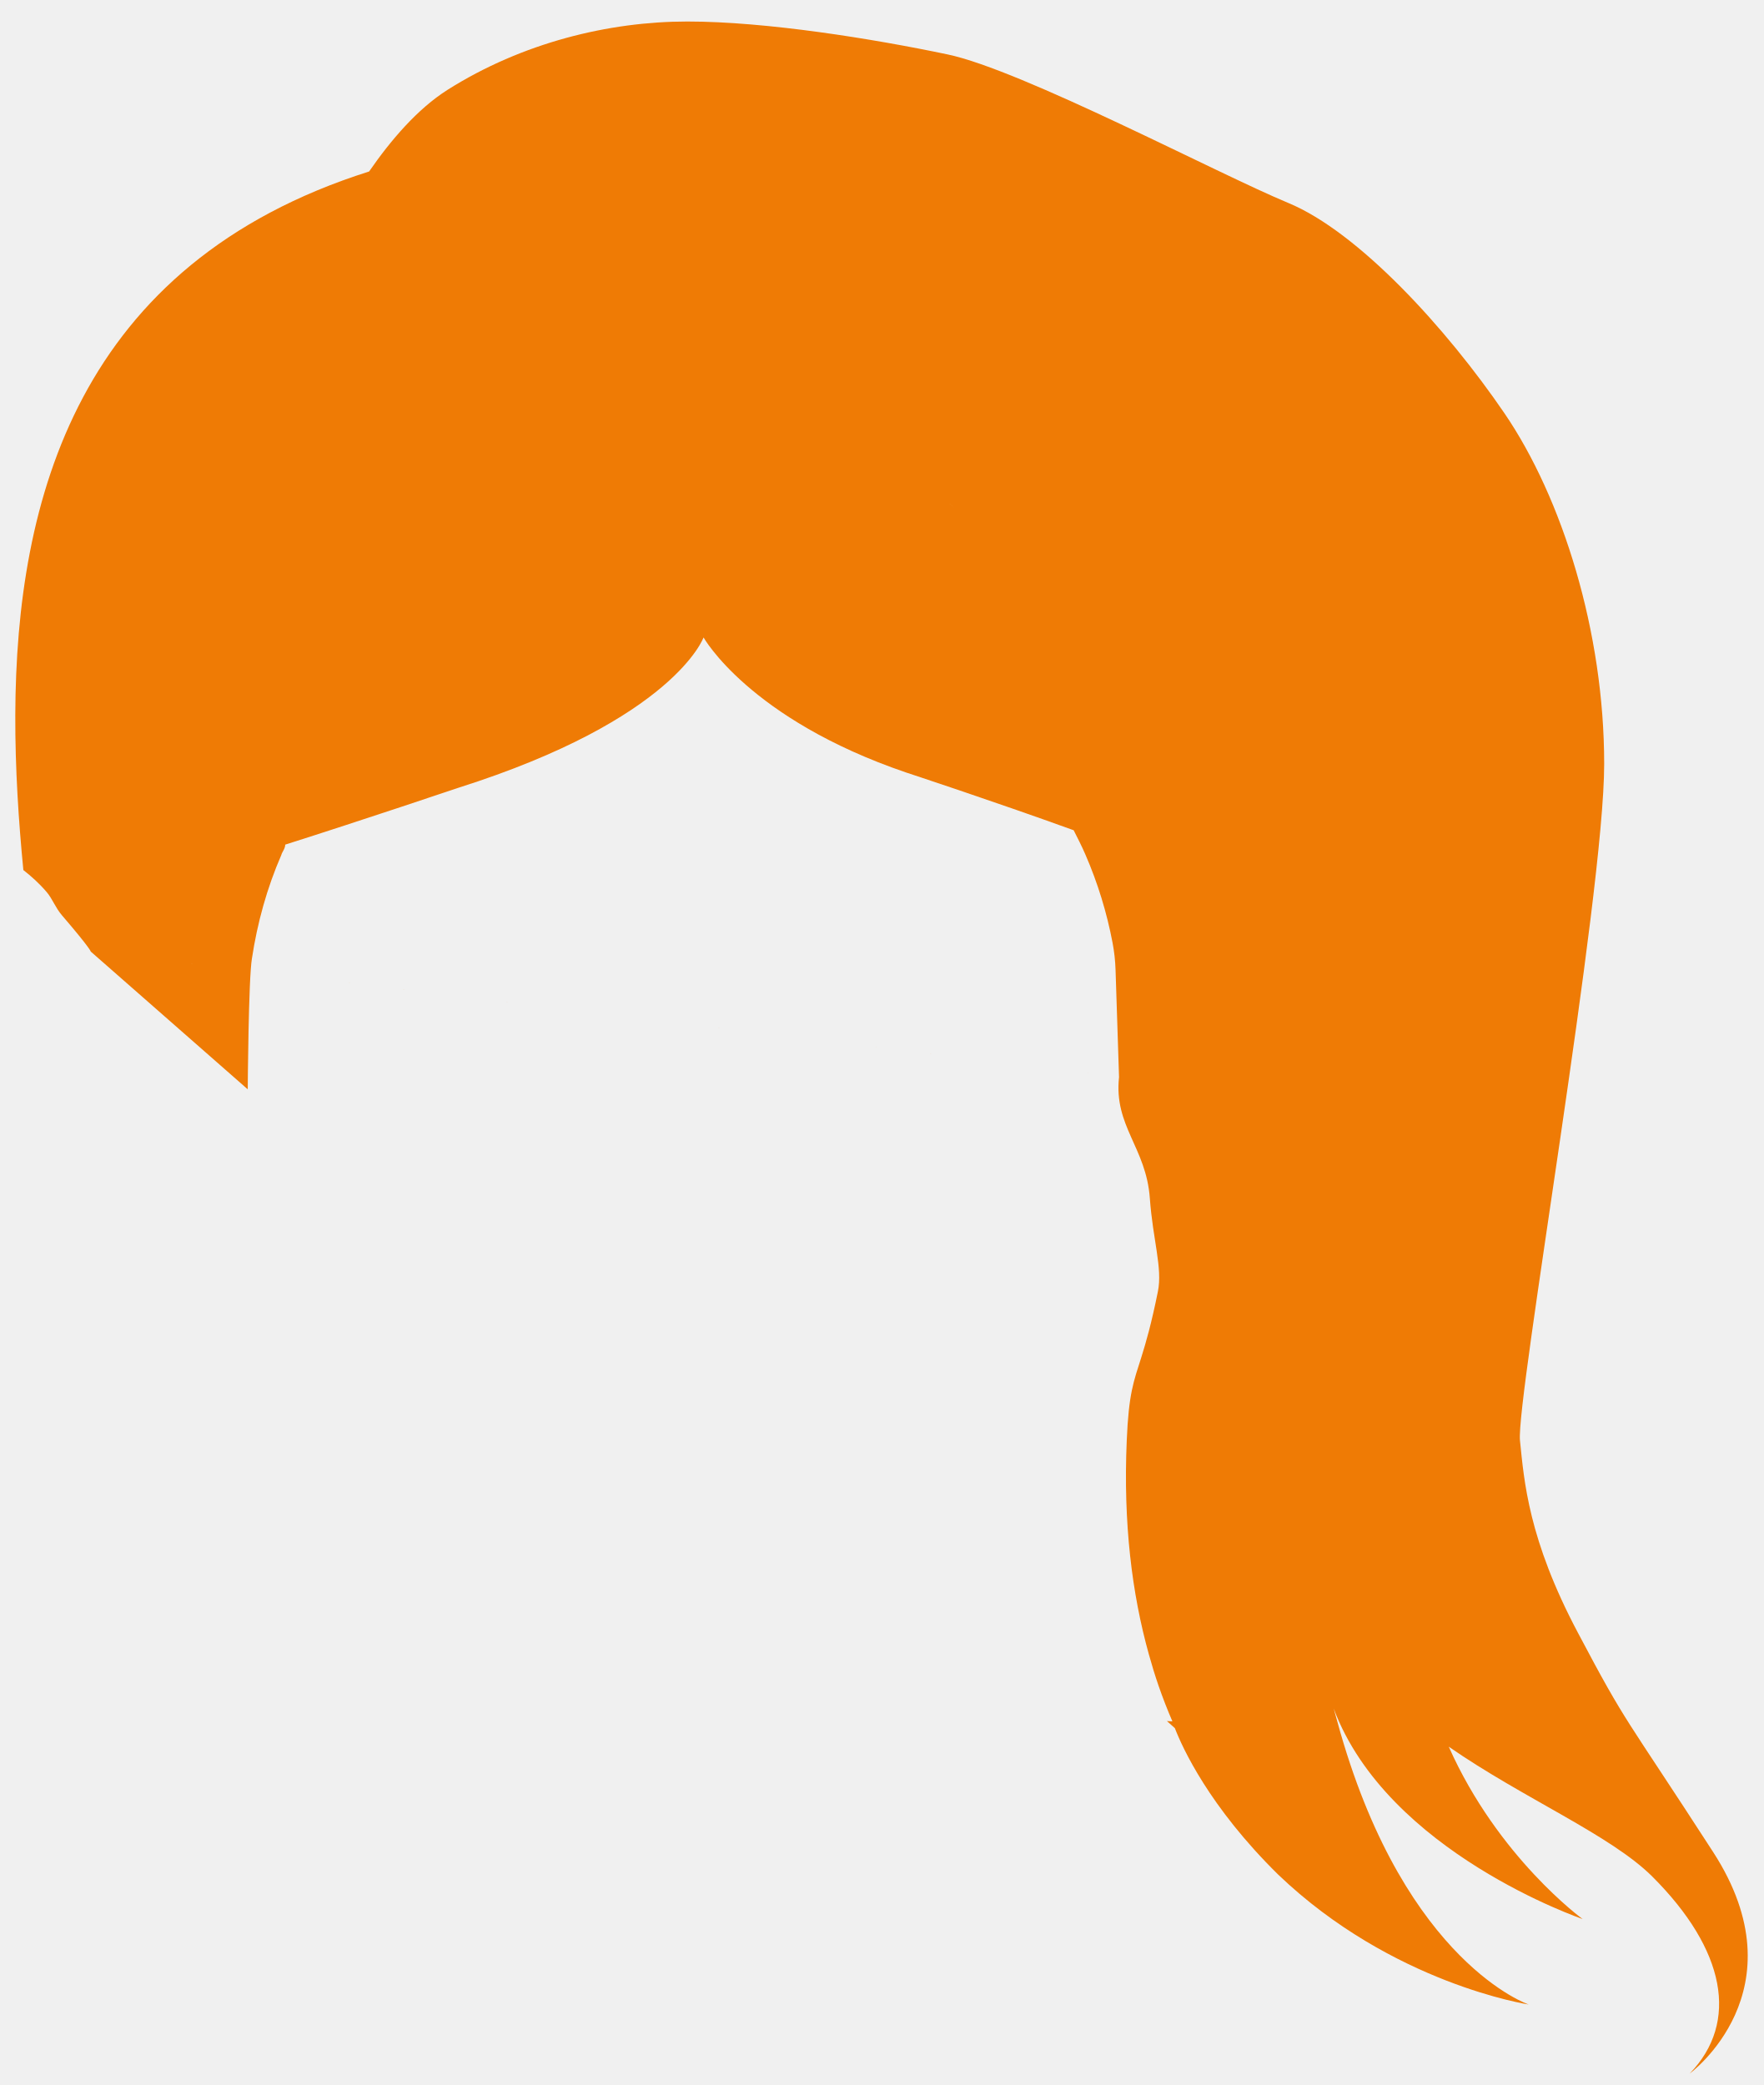
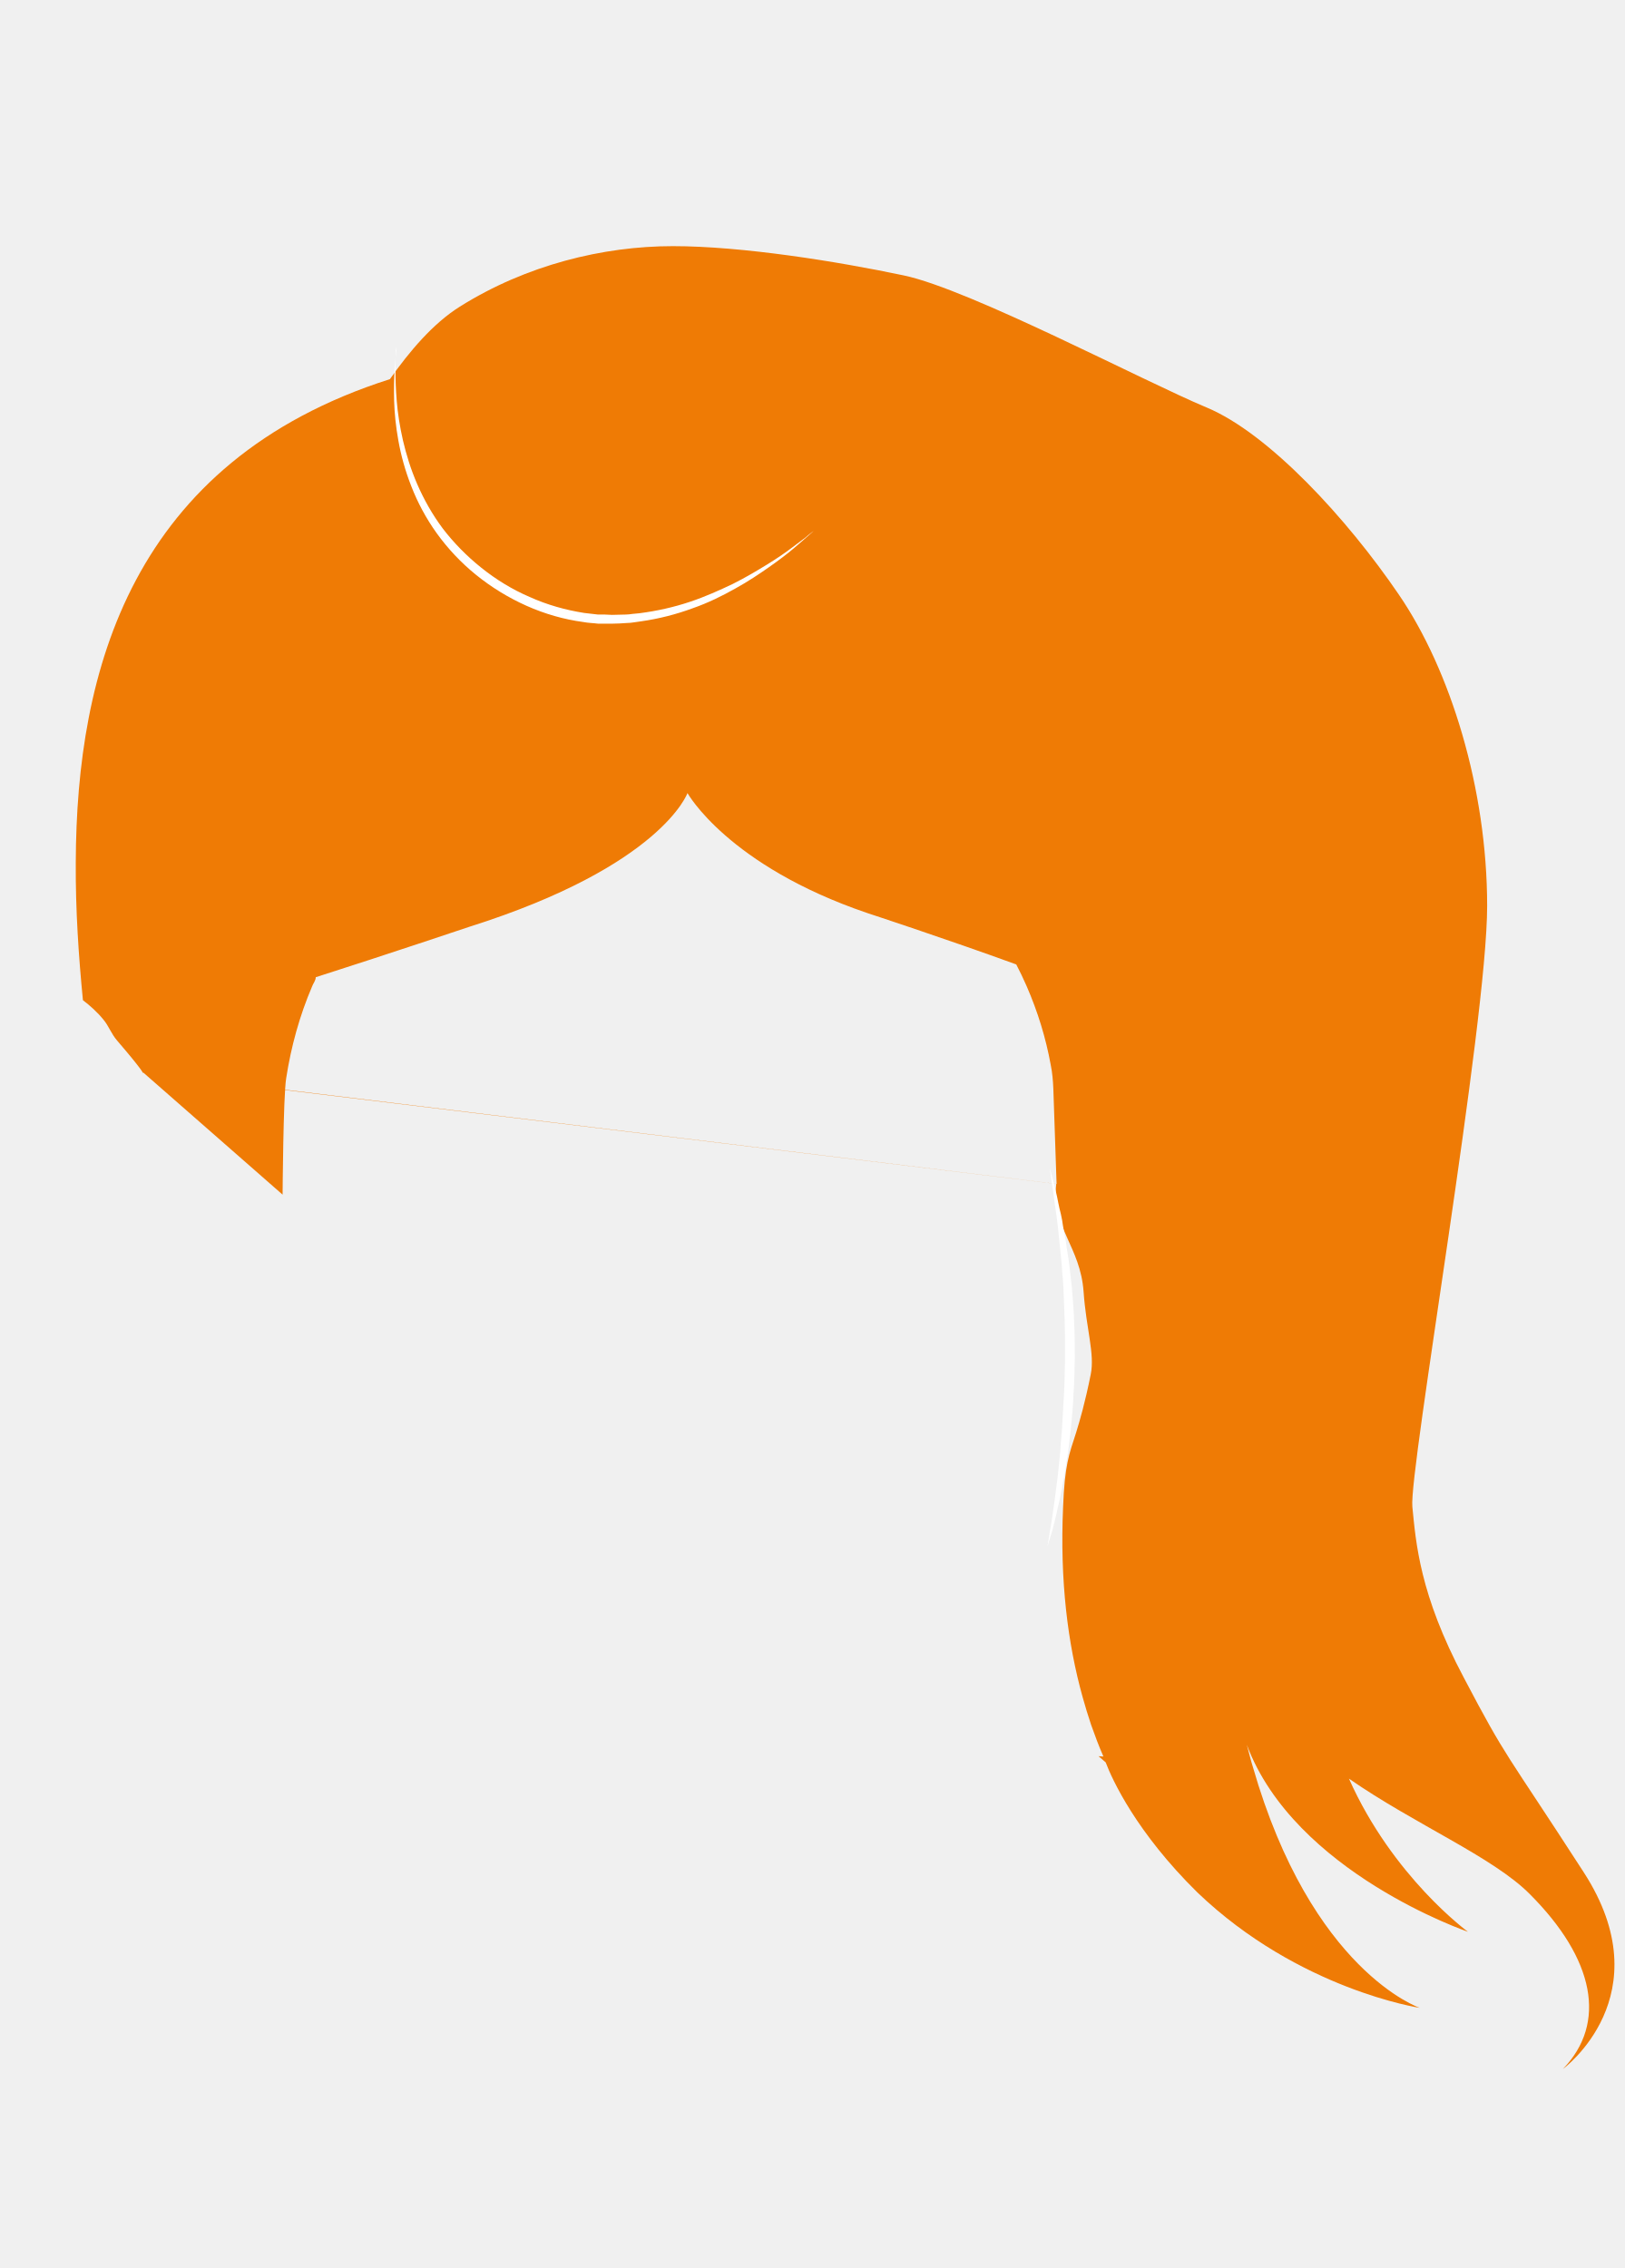
- <svg xmlns="http://www.w3.org/2000/svg" version="1.1" id="Layer_1" x="0px" y="0px" viewBox="0 0 481.757 569.595" style="enable-background:new 0 0 481.757 569.595;" xml:space="preserve">
+ <svg xmlns="http://www.w3.org/2000/svg" version="1.1" id="Layer_1" x="0px" y="0px" viewBox="0 0 499.5 697.5" style="enable-background:new 0 0 499.5 697.5;" xml:space="preserve">
  <style type="text/css">
	.st0{fill:#EF7B05;}
+ 	.st1{fill:#FFFFFF;}
</style>
-   <path id="XMLID_7460_" class="st0" d="M305.693,294.248c-1.464,13.369,7.408,19.233,8.408,33.067  c0.83,11.488,3.508,19.063,2.207,25.504c-1.786,8.852-3.279,13.985-4.501,17.879  c-2.153,6.809-3.467,9.895-4.012,22.853c-0.979,22.593,1.426,41.863,6.044,58.402  c0.816,2.933,1.684,5.79,2.638,8.541c1.174,3.389,2.44,6.632,3.792,9.767  c-0.504-0.036-0.989-0.062-1.506-0.093c0.721,0.633,1.455,1.271,2.175,1.935  c2.042,5.299,9.365,21.458,28.216,40.001c31.175,29.869,68.446,35.505,68.446,35.505  s-33.258-11.232-51.426-74.254c-0.351-1.208-1.021-3.583-1.843-6.599  c14.672,39.333,67.99,57.497,67.99,57.497s-23.096-16.775-36.56-47.079  c20.292,14.089,44.266,24.144,55.633,35.505c19.983,19.959,23.769,39.75,10.181,53.8  c0,0,30.908-22.637,6.424-60.505c-24.502-37.88-23.37-34.209-36.936-59.893  c-13.594-25.624-14.71-41.521-15.846-52.529c-1.142-10.999,23.003-148.799,23.003-184.849  s-11.403-72.592-27.246-95.808c-15.833-23.205-39.87-49.522-59.081-57.466  c-19.227-7.97-72.714-36.306-93.07-40.569c-20.356-4.278-49.551-8.984-71.039-8.984  c-21.504,0-45.117,5.792-65.477,18.631c-8.306,5.248-15.648,13.902-21.473,22.339  C21.134,72.105,4.395,136.553,4.178,195.287c-0.054,14.722,0.909,29.096,2.201,42.397  c2.105,1.649,4.354,3.635,6.431,6.088c1.512,1.789,2.326,4.195,4.115,6.28  c7.878,9.18,7.878,9.915,7.878,9.915 M24.802,259.967l42.872,37.619c0,0,0.2-30.321,1.15-35.751  c1.472-9.74,4.106-19.249,8.034-28.284c0.164-0.74,1.058-1.726,1.058-2.794l0.094-0.046  c21-6.656,47.165-15.485,47.165-15.485c59.082-18.735,67.016-41.086,67.016-41.086  s12.431,22.269,55.325,36.895c0,0,23.759,7.807,45.782,15.777c1.068,2.136,2.224,4.355,3.21,6.656  c3.37,7.753,5.858,15.855,7.427,24.153c0.456,2.411,0.724,4.855,0.803,7.308l0.954,29.319   M259.453,137.674c0.49,0.39,0.97,0.78,1.45,1.18c-0.48-0.4-0.96-0.79-1.45-1.17  c0-0.01-0.01-0.01-0.01-0.01C259.453,137.674,259.453,137.674,259.453,137.674z" />
+   <g id="XMLID_316_">
+     <path id="XMLID_749_" class="st0" d="M324.8,364.1c-1.5,13.4,7.4,19.2,8.4,33.1c0.8,11.5,3.5,19.1,2.2,25.5   c-1.8,8.9-3.3,14-4.5,17.9c-2.2,6.8-3.5,9.9-4,22.9c-1,22.6,1.4,41.9,6,58.4c0.8,2.9,1.7,5.8,2.6,8.5c1.2,3.4,2.4,6.6,3.8,9.8   c-0.5,0-1-0.1-1.5-0.1c0.7,0.6,1.5,1.3,2.2,1.9c2,5.3,9.4,21.5,28.2,40c31.2,29.9,68.4,35.5,68.4,35.5s-33.3-11.2-51.4-74.3   c-0.4-1.2-1-3.6-1.8-6.6c14.7,39.3,68,57.5,68,57.5s-23.1-16.8-36.6-47.1c20.3,14.1,44.3,24.1,55.6,35.5c20,20,23.8,39.7,10.2,53.8   c0,0,30.9-22.6,6.4-60.5c-24.5-37.9-23.4-34.2-36.9-59.9c-13.6-25.6-14.7-41.5-15.8-52.5c-1.1-11,23-148.8,23-184.8   S446,206,430.1,182.8c-15.8-23.2-39.9-49.5-59.1-57.5c-19.2-8-72.7-36.3-93.1-40.6c-20.4-4.3-49.6-9-71-9   c-21.5,0-45.1,5.8-65.5,18.6c-8.3,5.2-15.6,13.9-21.5,22.3C40.3,142,23.5,206.4,23.3,265.2c-0.1,14.7,0.9,29.1,2.2,42.4   c2.1,1.6,4.4,3.6,6.4,6.1c1.5,1.8,2.3,4.2,4.1,6.3c7.9,9.2,7.9,9.9,7.9,9.9 M44,329.8l42.9,37.6c0,0,0.2-30.3,1.1-35.8   c1.5-9.7,4.1-19.2,8-28.3c0.2-0.7,1.1-1.7,1.1-2.8l0.1,0c21-6.7,47.2-15.5,47.2-15.5c59.1-18.7,67-41.1,67-41.1   s12.4,22.3,55.3,36.9c0,0,23.8,7.8,45.8,15.8c1.1,2.1,2.2,4.4,3.2,6.7c3.4,7.8,5.9,15.9,7.4,24.2c0.5,2.4,0.7,4.9,0.8,7.3l1,29.3    M278.6,207.5c0.5,0.4,1,0.8,1.4,1.2C279.6,208.3,279.1,207.9,278.6,207.5C278.6,207.5,278.6,207.5,278.6,207.5   C278.6,207.5,278.6,207.5,278.6,207.5z" />
+     <g id="XMLID_745_">
+       <path id="XMLID_327_" class="st1" d="M121.8,105.8c0,0,0,0.7-0.1,2.1c-0.1,1.4-0.1,3.4-0.1,6.1c0,2.6,0.1,5.8,0.4,9.4    c0.3,3.6,0.9,7.6,1.9,12c1,4.3,2.4,8.9,4.4,13.5c2,4.6,4.6,9.3,7.9,13.7c3.3,4.3,7.3,8.4,11.8,12c4.5,3.6,9.5,6.7,14.9,9    c5.3,2.4,11,4,16.7,4.9c1.4,0.2,2.8,0.3,4.3,0.5c0.1,0,0.2,0,0.2,0l0.3,0l0.5,0l1.1,0c0.7,0,1.4,0.1,2.2,0.1    c1.4,0,2.8-0.1,4.2-0.1c0.7,0,1.4-0.1,2.1-0.2c0.7-0.1,1.4-0.1,2.1-0.2c5.5-0.7,10.7-1.9,15.5-3.5c4.8-1.6,9.2-3.6,13.2-5.5    c4-2,7.5-4.1,10.6-6c3.1-1.9,5.7-3.7,7.8-5.3c1.1-0.8,2-1.5,2.8-2.1c0.8-0.6,1.5-1.1,2-1.6c1.1-0.9,1.7-1.3,1.7-1.3    s-0.6,0.5-1.6,1.4c-1,0.9-2.6,2.3-4.6,4c-2,1.7-4.5,3.6-7.5,5.7c-3,2.1-6.4,4.4-10.4,6.6c-3.9,2.2-8.3,4.4-13.2,6.1    c-4.9,1.8-10.2,3.2-15.9,4c-0.7,0.1-1.4,0.2-2.1,0.3c-0.7,0.1-1.4,0.2-2.2,0.2c-1.5,0.1-3,0.2-4.4,0.2c-0.7,0-1.4,0-2.2,0l-1.1,0    l-0.5,0l-0.3,0l-0.3,0c-1.5-0.2-3-0.2-4.5-0.5c-6-0.8-11.9-2.5-17.5-5c-5.6-2.5-10.8-5.7-15.5-9.5c-4.7-3.8-8.7-8.1-12.1-12.8    c-3.3-4.6-5.9-9.5-7.8-14.4c-1.9-4.8-3.2-9.6-4-14.1c-0.8-4.4-1.2-8.6-1.3-12.2c-0.1-3.7,0-6.8,0.1-9.5c0.1-1.3,0.2-2.5,0.3-3.5    c0.1-1,0.2-1.9,0.3-2.6C121.7,106.5,121.8,105.8,121.8,105.8z" />
+     </g>
+     <g id="XMLID_317_">
+       <path id="XMLID_325_" class="st1" d="M322.1,475.6c0,0,0.3-1.8,0.8-5c0.3-1.6,0.6-3.5,0.9-5.7c0.2-1.1,0.3-2.3,0.5-3.5    c0.2-1.2,0.3-2.6,0.5-3.9c0.4-2.7,0.7-5.7,1-8.8c0.2-1.6,0.3-3.2,0.4-4.8c0.1-1.6,0.3-3.3,0.4-5c0.2-3.4,0.4-7,0.6-10.6    c0.2-3.6,0.2-7.2,0.3-10.9c0-3.7,0-7.3-0.1-10.9c-0.1-3.6-0.3-7.1-0.4-10.6c-0.1-1.7-0.2-3.4-0.4-5c-0.1-1.6-0.2-3.3-0.4-4.8    c-0.3-3.1-0.6-6.1-0.9-8.8c-0.2-1.4-0.3-2.7-0.5-3.9c-0.2-1.2-0.3-2.4-0.5-3.5c-0.3-2.2-0.5-4.2-0.8-5.7c-0.5-3.2-0.7-5-0.7-5    s0.5,1.8,1.3,4.9c0.4,1.6,0.9,3.5,1.3,5.7c0.2,1.1,0.5,2.3,0.8,3.5c0.3,1.2,0.5,2.5,0.7,3.9c0.2,1.4,0.5,2.8,0.8,4.3    c0.2,1.5,0.4,3,0.7,4.6c0.5,3.1,0.8,6.5,1.2,9.9c0.3,3.5,0.6,7,0.7,10.7c0.2,3.6,0.2,7.3,0.2,11c-0.1,3.7-0.1,7.4-0.4,11    c-0.1,3.6-0.5,7.2-0.8,10.6c-0.2,1.7-0.4,3.4-0.6,5.1c-0.2,1.7-0.4,3.3-0.7,4.8c-0.2,1.6-0.5,3.1-0.7,4.6    c-0.3,1.5-0.6,2.9-0.8,4.2c-0.3,1.4-0.5,2.7-0.8,3.9c-0.3,1.2-0.6,2.4-0.8,3.5c-0.5,2.2-1,4.1-1.4,5.6    C322.6,473.8,322.1,475.6,322.1,475.6z" />
+     </g>
+   </g>
</svg>
